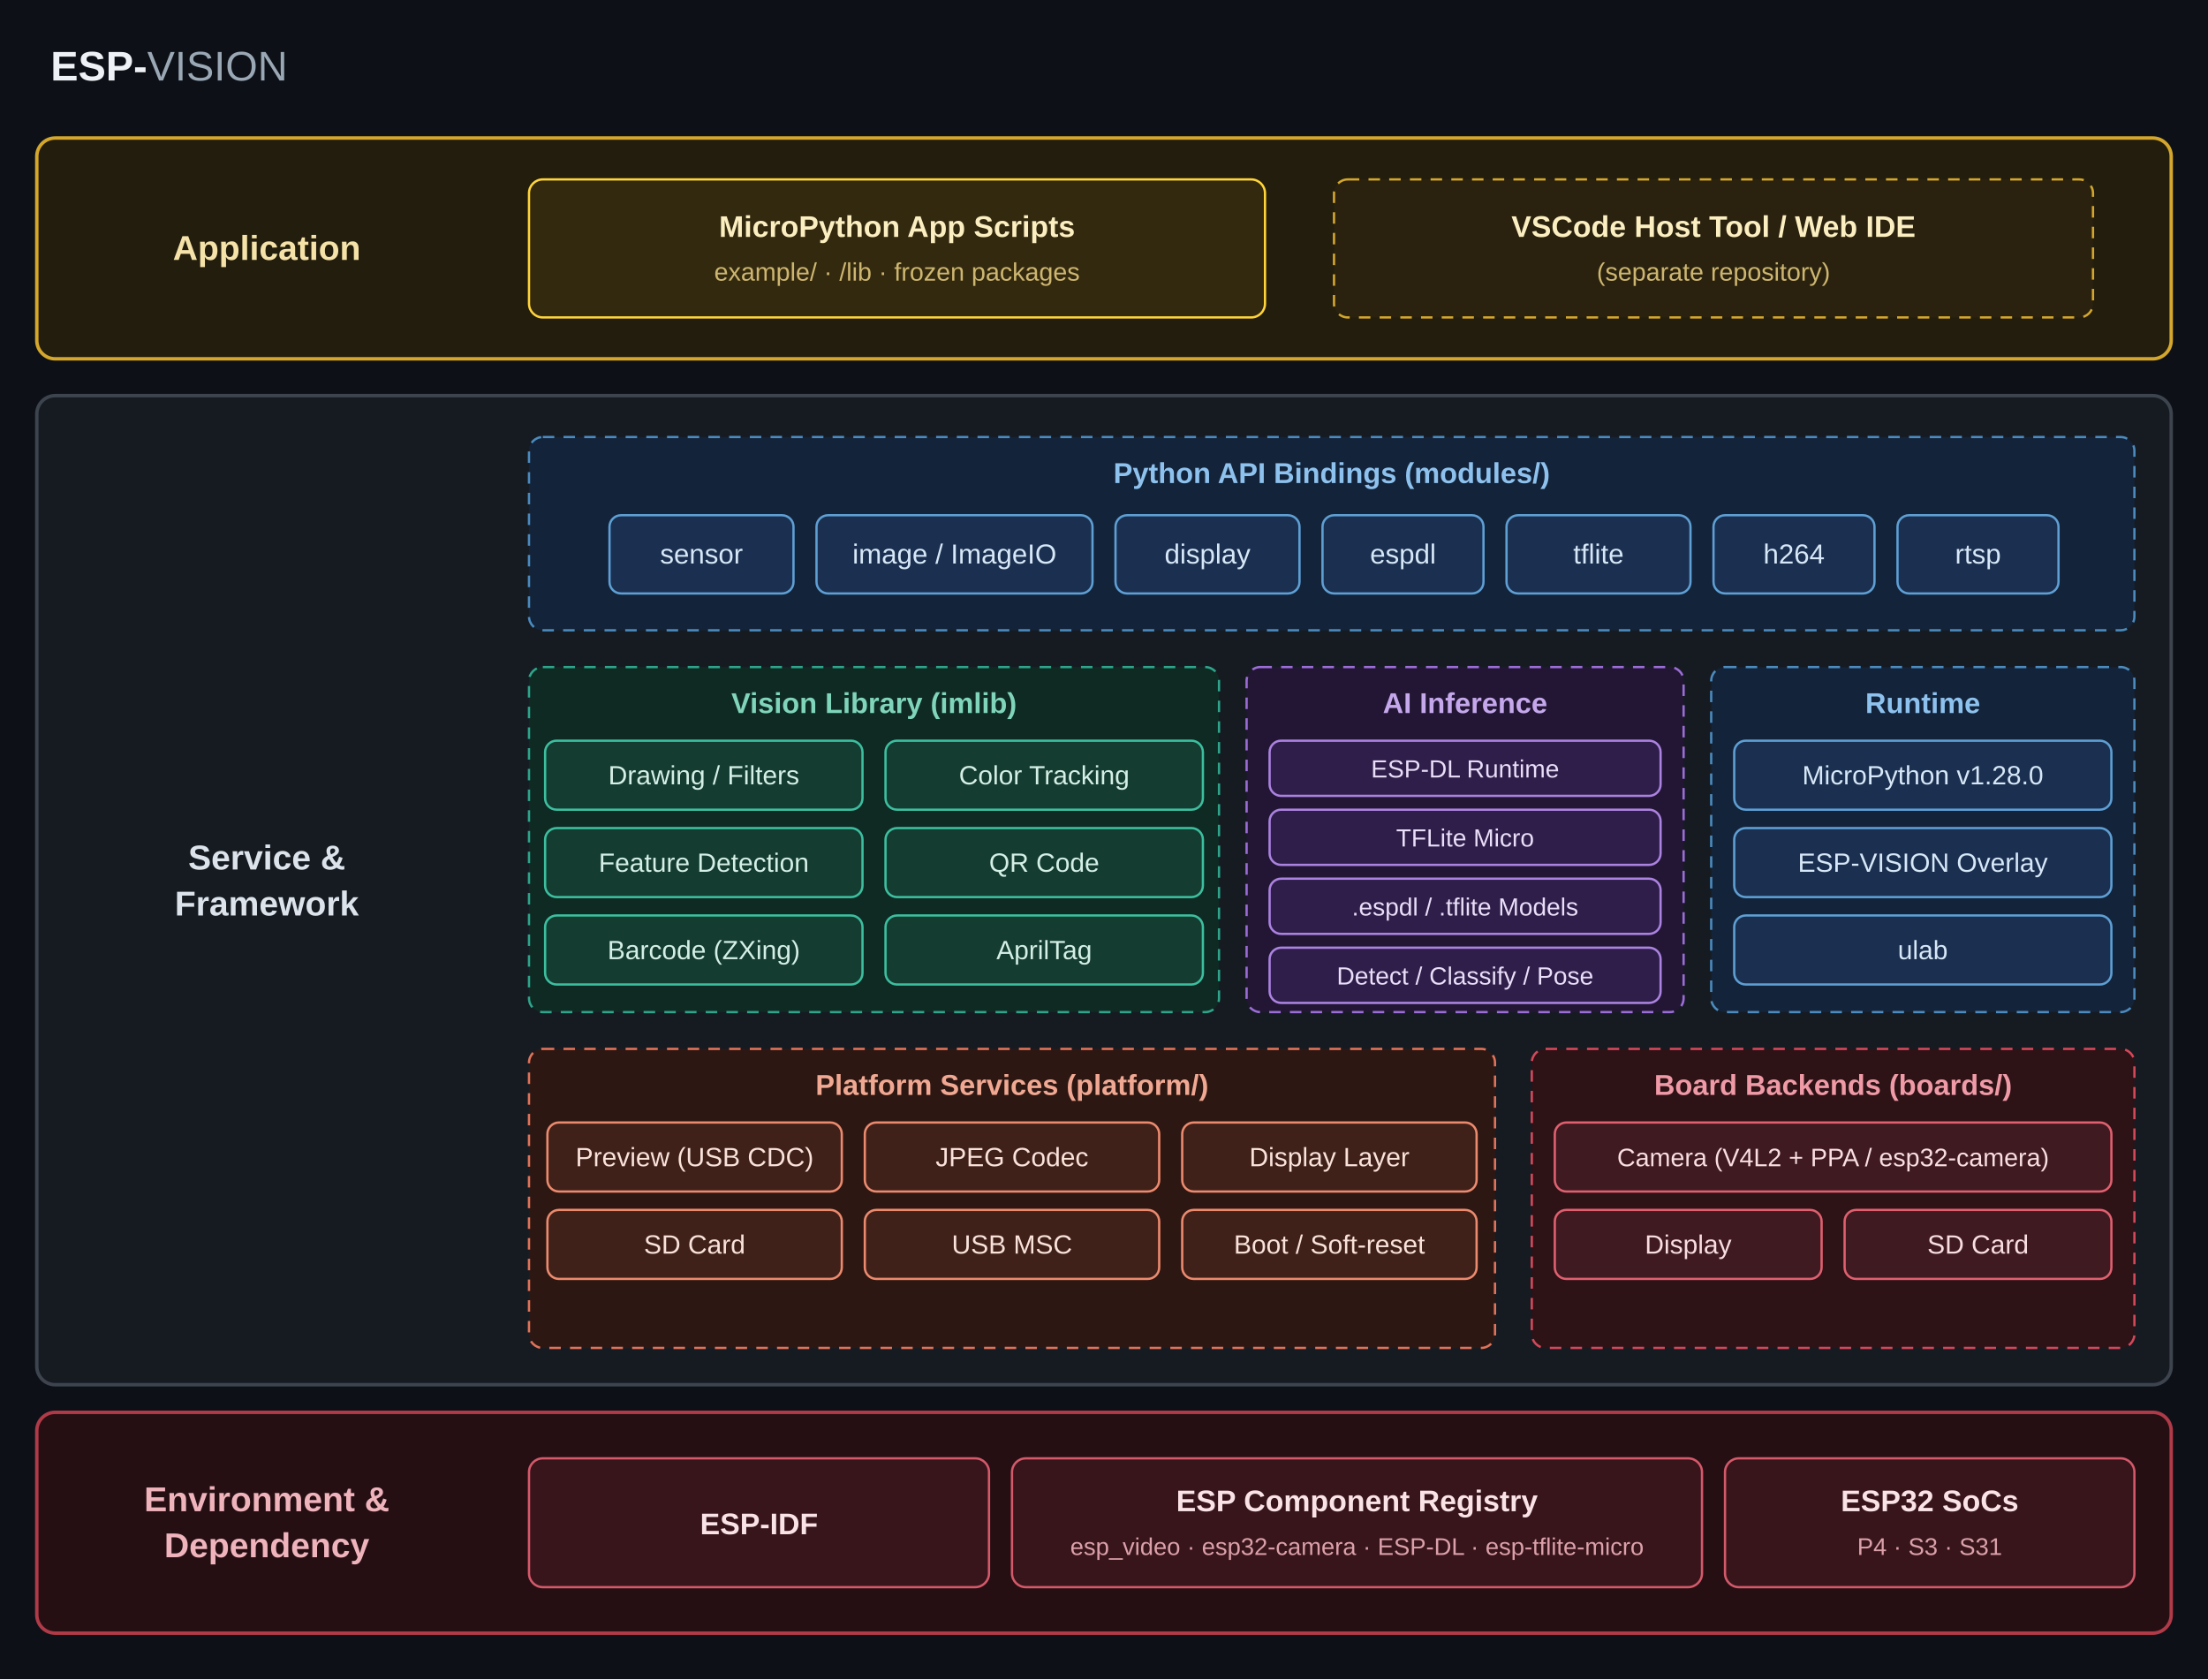
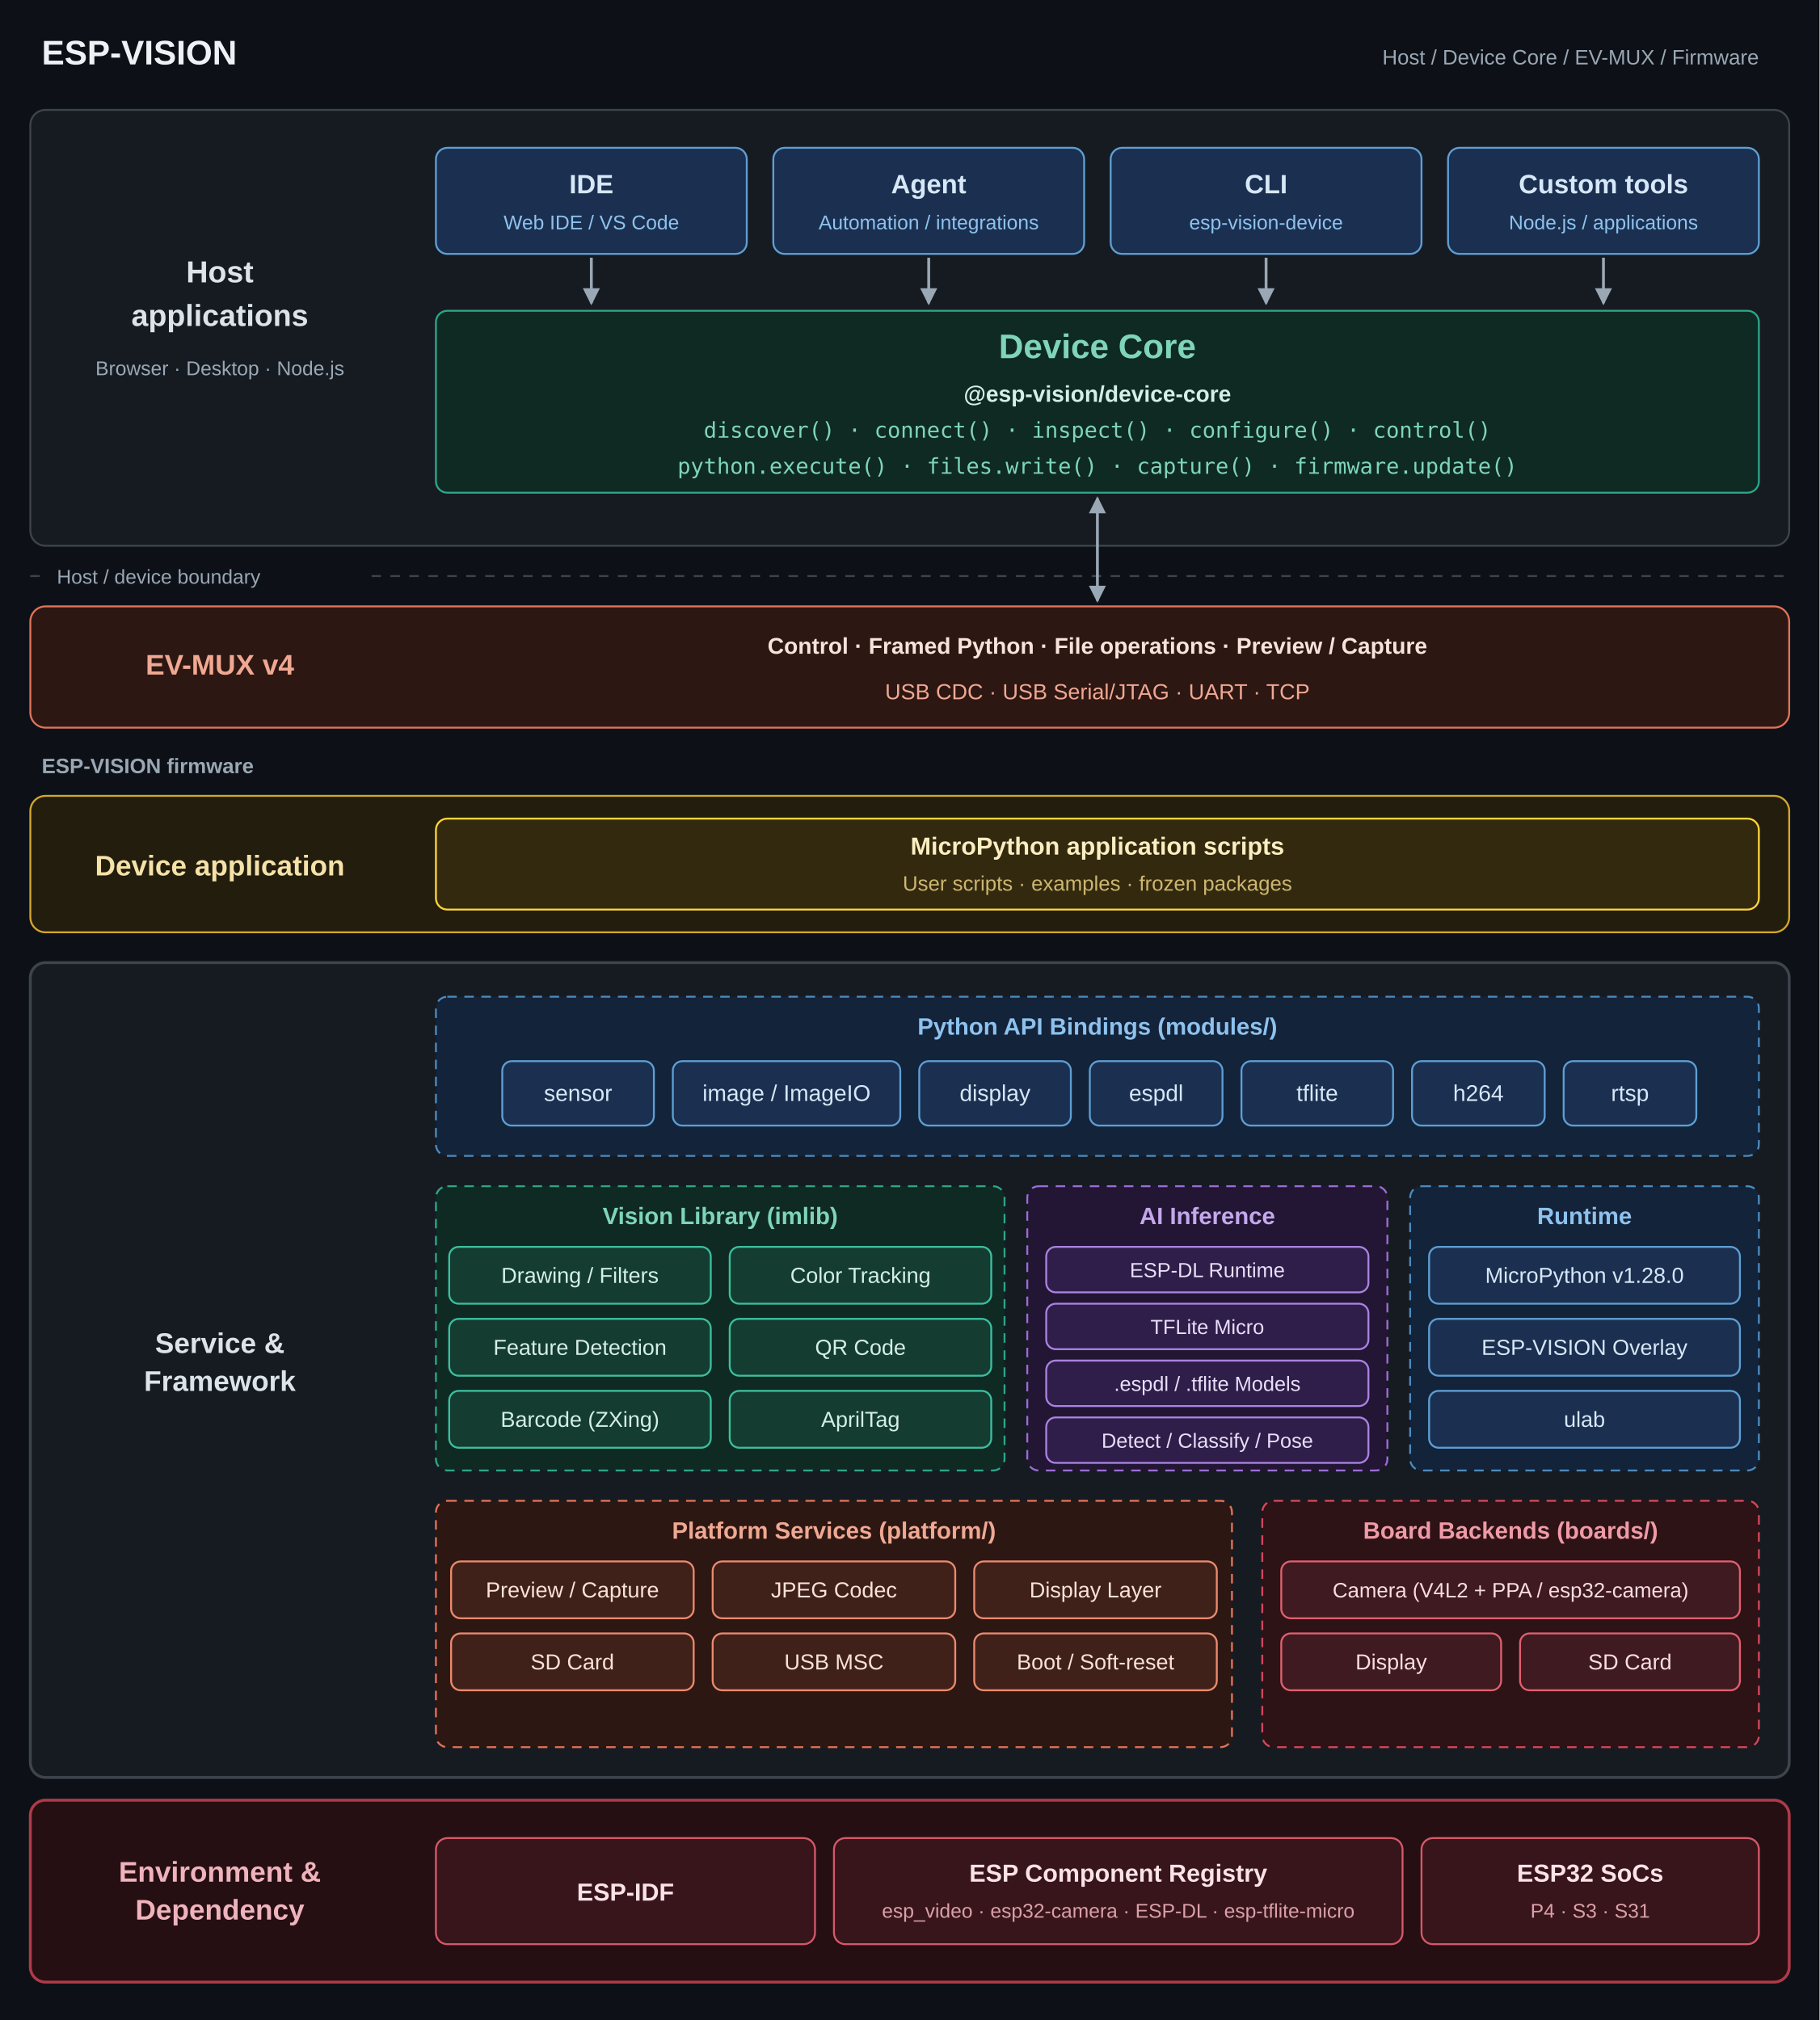
- <svg xmlns="http://www.w3.org/2000/svg" width="960" height="730" viewBox="0 0 960 730" font-family="'Segoe UI', 'Helvetica Neue', Arial, sans-serif">
-   <rect width="960" height="730" fill="#0d1117" />
-   <g>
-     <text x="22" y="35" font-size="18" font-weight="700" fill="#eef2f6">ESP-<tspan fill="#9aa7b4" font-weight="400">VISION</tspan>
-     </text>
-   </g>
-   <g>
-     <rect x="16" y="60" width="928" height="96" rx="8" fill="#231d0d" stroke="#d4a72c" stroke-width="1.5" />
-     <text x="116" y="113" font-size="15" font-weight="700" fill="#f5e2a8" text-anchor="middle">Application</text>
-     <rect x="230" y="78" width="320" height="60" rx="6" fill="#33290f" stroke="#ffd43b" />
-     <text x="390" y="103" font-size="13" font-weight="600" fill="#fbeec0" text-anchor="middle">MicroPython App Scripts</text>
-     <text x="390" y="122" font-size="11" fill="#cdb670" text-anchor="middle">example/ · /lib · frozen packages</text>
-     <rect x="580" y="78" width="330" height="60" rx="6" fill="#2a220f" stroke="#d4a72c" stroke-dasharray="5 4" />
-     <text x="745" y="103" font-size="13" font-weight="600" fill="#fbeec0" text-anchor="middle">VSCode Host Tool / Web IDE</text>
-     <text x="745" y="122" font-size="11" fill="#cdb670" text-anchor="middle">(separate repository)</text>
-   </g>
-   <g>
+ <svg xmlns="http://www.w3.org/2000/svg" width="960" height="1066" viewBox="0 0 960 1066" font-family="'Segoe UI', 'Helvetica Neue', Arial, sans-serif" role="img" aria-labelledby="architecture-title architecture-description">
+   <defs>
+     <marker id="arrowhead" viewBox="0 0 8 8" refX="7" refY="4" markerWidth="6" markerHeight="6" orient="auto-start-reverse">
+       <path d="M 0 0 L 8 4 L 0 8 Z" fill="#9aa7b4" />
+     </marker>
+   </defs>
+   <rect x="0" y="0" width="960" height="1066" rx="0" fill="#0d1117" />
+   <text x="22" y="34" font-size="18" fill="#eef2f6" font-weight="700" text-anchor="start">ESP-VISION</text>
+   <text x="928" y="34" font-size="11" fill="#9aa7b4" font-weight="400" text-anchor="end">Host  /  Device Core  /  EV-MUX  /  Firmware</text>
+   <rect x="16" y="58" width="928" height="230" rx="8" fill="#161b22" stroke="#3d444d" />
+   <text x="116" y="149" font-size="16" fill="#dce3ea" font-weight="700" text-anchor="middle">Host</text>
+   <text x="116" y="172" font-size="16" fill="#dce3ea" font-weight="700" text-anchor="middle">applications</text>
+   <text x="116" y="198" font-size="10.5" fill="#9aa7b4" font-weight="400" text-anchor="middle">Browser · Desktop · Node.js</text>
+   <rect x="230" y="78" width="164" height="56" rx="6" fill="#1b3050" stroke="#5e9fd4" />
+   <text x="312" y="102" font-size="14" fill="#d6e7f7" font-weight="600" text-anchor="middle">IDE</text>
+   <text x="312" y="121" font-size="10.5" fill="#8ec2ee" font-weight="400" text-anchor="middle">Web IDE / VS Code</text>
+   <path d="M 312 136 V 160" fill="none" stroke="#9aa7b4" stroke-width="1.5" marker-end="url(#arrowhead)" />
+   <rect x="408" y="78" width="164" height="56" rx="6" fill="#1b3050" stroke="#5e9fd4" />
+   <text x="490" y="102" font-size="14" fill="#d6e7f7" font-weight="600" text-anchor="middle">Agent</text>
+   <text x="490" y="121" font-size="10.5" fill="#8ec2ee" font-weight="400" text-anchor="middle">Automation / integrations</text>
+   <path d="M 490 136 V 160" fill="none" stroke="#9aa7b4" stroke-width="1.5" marker-end="url(#arrowhead)" />
+   <rect x="586" y="78" width="164" height="56" rx="6" fill="#1b3050" stroke="#5e9fd4" />
+   <text x="668" y="102" font-size="14" fill="#d6e7f7" font-weight="600" text-anchor="middle">CLI</text>
+   <text x="668" y="121" font-size="10.5" fill="#8ec2ee" font-weight="400" text-anchor="middle">esp-vision-device</text>
+   <path d="M 668 136 V 160" fill="none" stroke="#9aa7b4" stroke-width="1.5" marker-end="url(#arrowhead)" />
+   <rect x="764" y="78" width="164" height="56" rx="6" fill="#1b3050" stroke="#5e9fd4" />
+   <text x="846" y="102" font-size="14" fill="#d6e7f7" font-weight="600" text-anchor="middle">Custom tools</text>
+   <text x="846" y="121" font-size="10.5" fill="#8ec2ee" font-weight="400" text-anchor="middle">Node.js / applications</text>
+   <path d="M 846 136 V 160" fill="none" stroke="#9aa7b4" stroke-width="1.5" marker-end="url(#arrowhead)" />
+   <rect x="230" y="164" width="698" height="96" rx="6" fill="#0e2a23" stroke="#2ea58a" />
+   <text x="579" y="189" font-size="18" fill="#7fd4ba" font-weight="700" text-anchor="middle">Device Core</text>
+   <text x="579" y="212" font-size="12" fill="#d4efe5" font-weight="600" text-anchor="middle">@esp-vision/device-core</text>
+   <text x="579" y="231" font-size="11.5" fill="#7fd4ba" font-weight="400" text-anchor="middle" font-family="'Cascadia Code', 'SFMono-Regular', Consolas, monospace">discover() · connect() · inspect() · configure() · control()</text>
+   <text x="579" y="250" font-size="11.5" fill="#7fd4ba" font-weight="400" text-anchor="middle" font-family="'Cascadia Code', 'SFMono-Regular', Consolas, monospace">python.execute() · files.write() · capture() · firmware.update()</text>
+   <path d="M 16 304 H 944" fill="none" stroke="#3d444d" stroke-dasharray="5 5" />
+   <rect x="24" y="294" width="172" height="20" rx="0" fill="#0d1117" />
+   <text x="30" y="308" font-size="10.5" fill="#9aa7b4" font-weight="400" text-anchor="start">Host / device boundary</text>
+   <path d="M 579 263 V 317" fill="none" stroke="#9aa7b4" stroke-width="1.5" marker-end="url(#arrowhead)" marker-start="url(#arrowhead)" />
+   <rect x="16" y="320" width="928" height="64" rx="8" fill="#2d1712" stroke="#e0735a" />
+   <text x="116" y="356" font-size="15" fill="#f0a892" font-weight="700" text-anchor="middle">EV-MUX v4</text>
+   <text x="579" y="345" font-size="12" fill="#f8e2da" font-weight="600" text-anchor="middle">Control · Framed Python · File operations · Preview / Capture</text>
+   <text x="579" y="369" font-size="11.5" fill="#f0a892" font-weight="400" text-anchor="middle">USB CDC  ·  USB Serial/JTAG  ·  UART  ·  TCP</text>
+   <text x="22" y="408" font-size="11" fill="#9aa7b4" font-weight="600" text-anchor="start">ESP-VISION firmware</text>
+   <rect x="16" y="420" width="928" height="72" rx="8" fill="#231d0d" stroke="#d4a72c" />
+   <text x="116" y="462" font-size="15" fill="#f5e2a8" font-weight="700" text-anchor="middle">Device application</text>
+   <rect x="230" y="432" width="698" height="48" rx="6" fill="#33290f" stroke="#ffd43b" />
+   <text x="579" y="451" font-size="13" fill="#fbeec0" font-weight="600" text-anchor="middle">MicroPython application scripts</text>
+   <text x="579" y="470" font-size="11" fill="#cdb670" font-weight="400" text-anchor="middle">User scripts · examples · frozen packages</text>
+   <g transform="translate(0 336)">
    <rect x="16" y="172" width="928" height="430" rx="8" fill="#161b22" stroke="#3d444d" stroke-width="1.5" />
    <text x="116" y="378" font-size="15" font-weight="700" fill="#dce3ea" text-anchor="middle">Service &amp;</text>
    <text x="116" y="398" font-size="15" font-weight="700" fill="#dce3ea" text-anchor="middle">Framework</text>
    <g>
      <rect x="230" y="190" width="698" height="84" rx="6" fill="#13233a" stroke="#4b8bbe" stroke-dasharray="5 4" />
      <text x="579" y="210" font-size="12.5" font-weight="600" fill="#8ec2ee" text-anchor="middle">Python API Bindings (modules/)</text>
      <g font-size="12" fill="#d6e7f7" text-anchor="middle">
        <rect x="265" y="224" width="80" height="34" rx="5" fill="#1b3050" stroke="#5e9fd4" />
        <text x="305" y="245">sensor</text>
        <rect x="355" y="224" width="120" height="34" rx="5" fill="#1b3050" stroke="#5e9fd4" />
        <text x="415" y="245">image / ImageIO</text>
        <rect x="485" y="224" width="80" height="34" rx="5" fill="#1b3050" stroke="#5e9fd4" />
        <text x="525" y="245">display</text>
        <rect x="575" y="224" width="70" height="34" rx="5" fill="#1b3050" stroke="#5e9fd4" />
        <text x="610" y="245">espdl</text>
        <rect x="655" y="224" width="80" height="34" rx="5" fill="#1b3050" stroke="#5e9fd4" />
        <text x="695" y="245">tflite</text>
        <rect x="745" y="224" width="70" height="34" rx="5" fill="#1b3050" stroke="#5e9fd4" />
        <text x="780" y="245">h264</text>
        <rect x="825" y="224" width="70" height="34" rx="5" fill="#1b3050" stroke="#5e9fd4" />
        <text x="860" y="245">rtsp</text>
      </g>
    </g>
    <g>
      <rect x="230" y="290" width="300" height="150" rx="6" fill="#0e2a23" stroke="#2ea58a" stroke-dasharray="5 4" />
      <text x="380" y="310" font-size="12.5" font-weight="600" fill="#7fd4ba" text-anchor="middle">Vision Library (imlib)</text>
      <g font-size="11.5" fill="#d4efe5" text-anchor="middle">
        <rect x="237" y="322" width="138" height="30" rx="5" fill="#143c31" stroke="#3cbf9f" />
        <text x="306" y="341">Drawing / Filters</text>
        <rect x="385" y="322" width="138" height="30" rx="5" fill="#143c31" stroke="#3cbf9f" />
        <text x="454" y="341">Color Tracking</text>
        <rect x="237" y="360" width="138" height="30" rx="5" fill="#143c31" stroke="#3cbf9f" />
        <text x="306" y="379">Feature Detection</text>
        <rect x="385" y="360" width="138" height="30" rx="5" fill="#143c31" stroke="#3cbf9f" />
        <text x="454" y="379">QR Code</text>
        <rect x="237" y="398" width="138" height="30" rx="5" fill="#143c31" stroke="#3cbf9f" />
        <text x="306" y="417">Barcode (ZXing)</text>
        <rect x="385" y="398" width="138" height="30" rx="5" fill="#143c31" stroke="#3cbf9f" />
        <text x="454" y="417">AprilTag</text>
      </g>
    </g>
    <g>
      <rect x="542" y="290" width="190" height="150" rx="6" fill="#221634" stroke="#9b6dd6" stroke-dasharray="5 4" />
      <text x="637" y="310" font-size="12.5" font-weight="600" fill="#c5a8ec" text-anchor="middle">AI Inference</text>
      <g font-size="10.8" fill="#e9def8" text-anchor="middle">
        <rect x="552" y="322" width="170" height="24" rx="5" fill="#2f1e4a" stroke="#ab82e0" />
        <text x="637" y="338">ESP-DL Runtime</text>
        <rect x="552" y="352" width="170" height="24" rx="5" fill="#2f1e4a" stroke="#ab82e0" />
        <text x="637" y="368">TFLite Micro</text>
        <rect x="552" y="382" width="170" height="24" rx="5" fill="#2f1e4a" stroke="#ab82e0" />
        <text x="637" y="398">.espdl / .tflite Models</text>
        <rect x="552" y="412" width="170" height="24" rx="5" fill="#2f1e4a" stroke="#ab82e0" />
        <text x="637" y="428">Detect / Classify / Pose</text>
      </g>
    </g>
    <g>
      <rect x="744" y="290" width="184" height="150" rx="6" fill="#13233a" stroke="#4b8bbe" stroke-dasharray="5 4" />
      <text x="836" y="310" font-size="12.5" font-weight="600" fill="#8ec2ee" text-anchor="middle">Runtime</text>
      <g font-size="11.5" fill="#d6e7f7" text-anchor="middle">
        <rect x="754" y="322" width="164" height="30" rx="5" fill="#1b3050" stroke="#5e9fd4" />
        <text x="836" y="341">MicroPython v1.28.0</text>
        <rect x="754" y="360" width="164" height="30" rx="5" fill="#1b3050" stroke="#5e9fd4" />
        <text x="836" y="379">ESP-VISION Overlay</text>
        <rect x="754" y="398" width="164" height="30" rx="5" fill="#1b3050" stroke="#5e9fd4" />
        <text x="836" y="417">ulab</text>
      </g>
    </g>
    <g>
      <rect x="230" y="456" width="420" height="130" rx="6" fill="#2d1712" stroke="#e0735a" stroke-dasharray="5 4" />
      <text x="440" y="476" font-size="12.5" font-weight="600" fill="#f0a892" text-anchor="middle">Platform Services (platform/)</text>
      <g font-size="11.5" fill="#f8e2da" text-anchor="middle">
        <rect x="238" y="488" width="128" height="30" rx="5" fill="#40211a" stroke="#ec8a6e" />
-         <text x="302" y="507">Preview (USB CDC)</text>
+         <text x="302" y="507">Preview / Capture</text>
        <rect x="376" y="488" width="128" height="30" rx="5" fill="#40211a" stroke="#ec8a6e" />
        <text x="440" y="507">JPEG Codec</text>
        <rect x="514" y="488" width="128" height="30" rx="5" fill="#40211a" stroke="#ec8a6e" />
        <text x="578" y="507">Display Layer</text>
        <rect x="238" y="526" width="128" height="30" rx="5" fill="#40211a" stroke="#ec8a6e" />
        <text x="302" y="545">SD Card</text>
        <rect x="376" y="526" width="128" height="30" rx="5" fill="#40211a" stroke="#ec8a6e" />
        <text x="440" y="545">USB MSC</text>
        <rect x="514" y="526" width="128" height="30" rx="5" fill="#40211a" stroke="#ec8a6e" />
        <text x="578" y="545">Boot / Soft-reset</text>
      </g>
    </g>
    <g>
      <rect x="666" y="456" width="262" height="130" rx="6" fill="#2d1216" stroke="#d4485a" stroke-dasharray="5 4" />
      <text x="797" y="476" font-size="12.5" font-weight="600" fill="#ef9aa6" text-anchor="middle">Board Backends (boards/)</text>
      <g font-size="11.5" fill="#f8dde1" text-anchor="middle">
        <rect x="676" y="488" width="242" height="30" rx="5" fill="#3f1a20" stroke="#e0606f" />
        <text x="797" y="507" font-size="11">Camera (V4L2 + PPA / esp32-camera)</text>
        <rect x="676" y="526" width="116" height="30" rx="5" fill="#3f1a20" stroke="#e0606f" />
        <text x="734" y="545">Display</text>
        <rect x="802" y="526" width="116" height="30" rx="5" fill="#3f1a20" stroke="#e0606f" />
        <text x="860" y="545">SD Card</text>
      </g>
    </g>
  </g>
-   <g>
+   <g transform="translate(0 336)">
    <rect x="16" y="614" width="928" height="96" rx="8" fill="#260f13" stroke="#b03a48" stroke-width="1.5" />
    <text x="116" y="657" font-size="15" font-weight="700" fill="#efb3bc" text-anchor="middle">Environment &amp;</text>
    <text x="116" y="677" font-size="15" font-weight="700" fill="#efb3bc" text-anchor="middle">Dependency</text>
    <rect x="230" y="634" width="200" height="56" rx="6" fill="#38151b" stroke="#d4596a" />
    <text x="330" y="667" font-size="13" font-weight="600" fill="#fae3e7" text-anchor="middle">ESP-IDF</text>
    <rect x="440" y="634" width="300" height="56" rx="6" fill="#38151b" stroke="#d4596a" />
    <text x="590" y="657" font-size="13" font-weight="600" fill="#fae3e7" text-anchor="middle">ESP Component Registry</text>
    <text x="590" y="676" font-size="10.5" fill="#dba0a9" text-anchor="middle">esp_video · esp32-camera · ESP-DL · esp-tflite-micro</text>
    <rect x="750" y="634" width="178" height="56" rx="6" fill="#38151b" stroke="#d4596a" />
    <text x="839" y="657" font-size="13" font-weight="600" fill="#fae3e7" text-anchor="middle">ESP32 SoCs</text>
    <text x="839" y="676" font-size="10.5" fill="#dba0a9" text-anchor="middle">P4 · S3 · S31</text>
  </g>
</svg>
